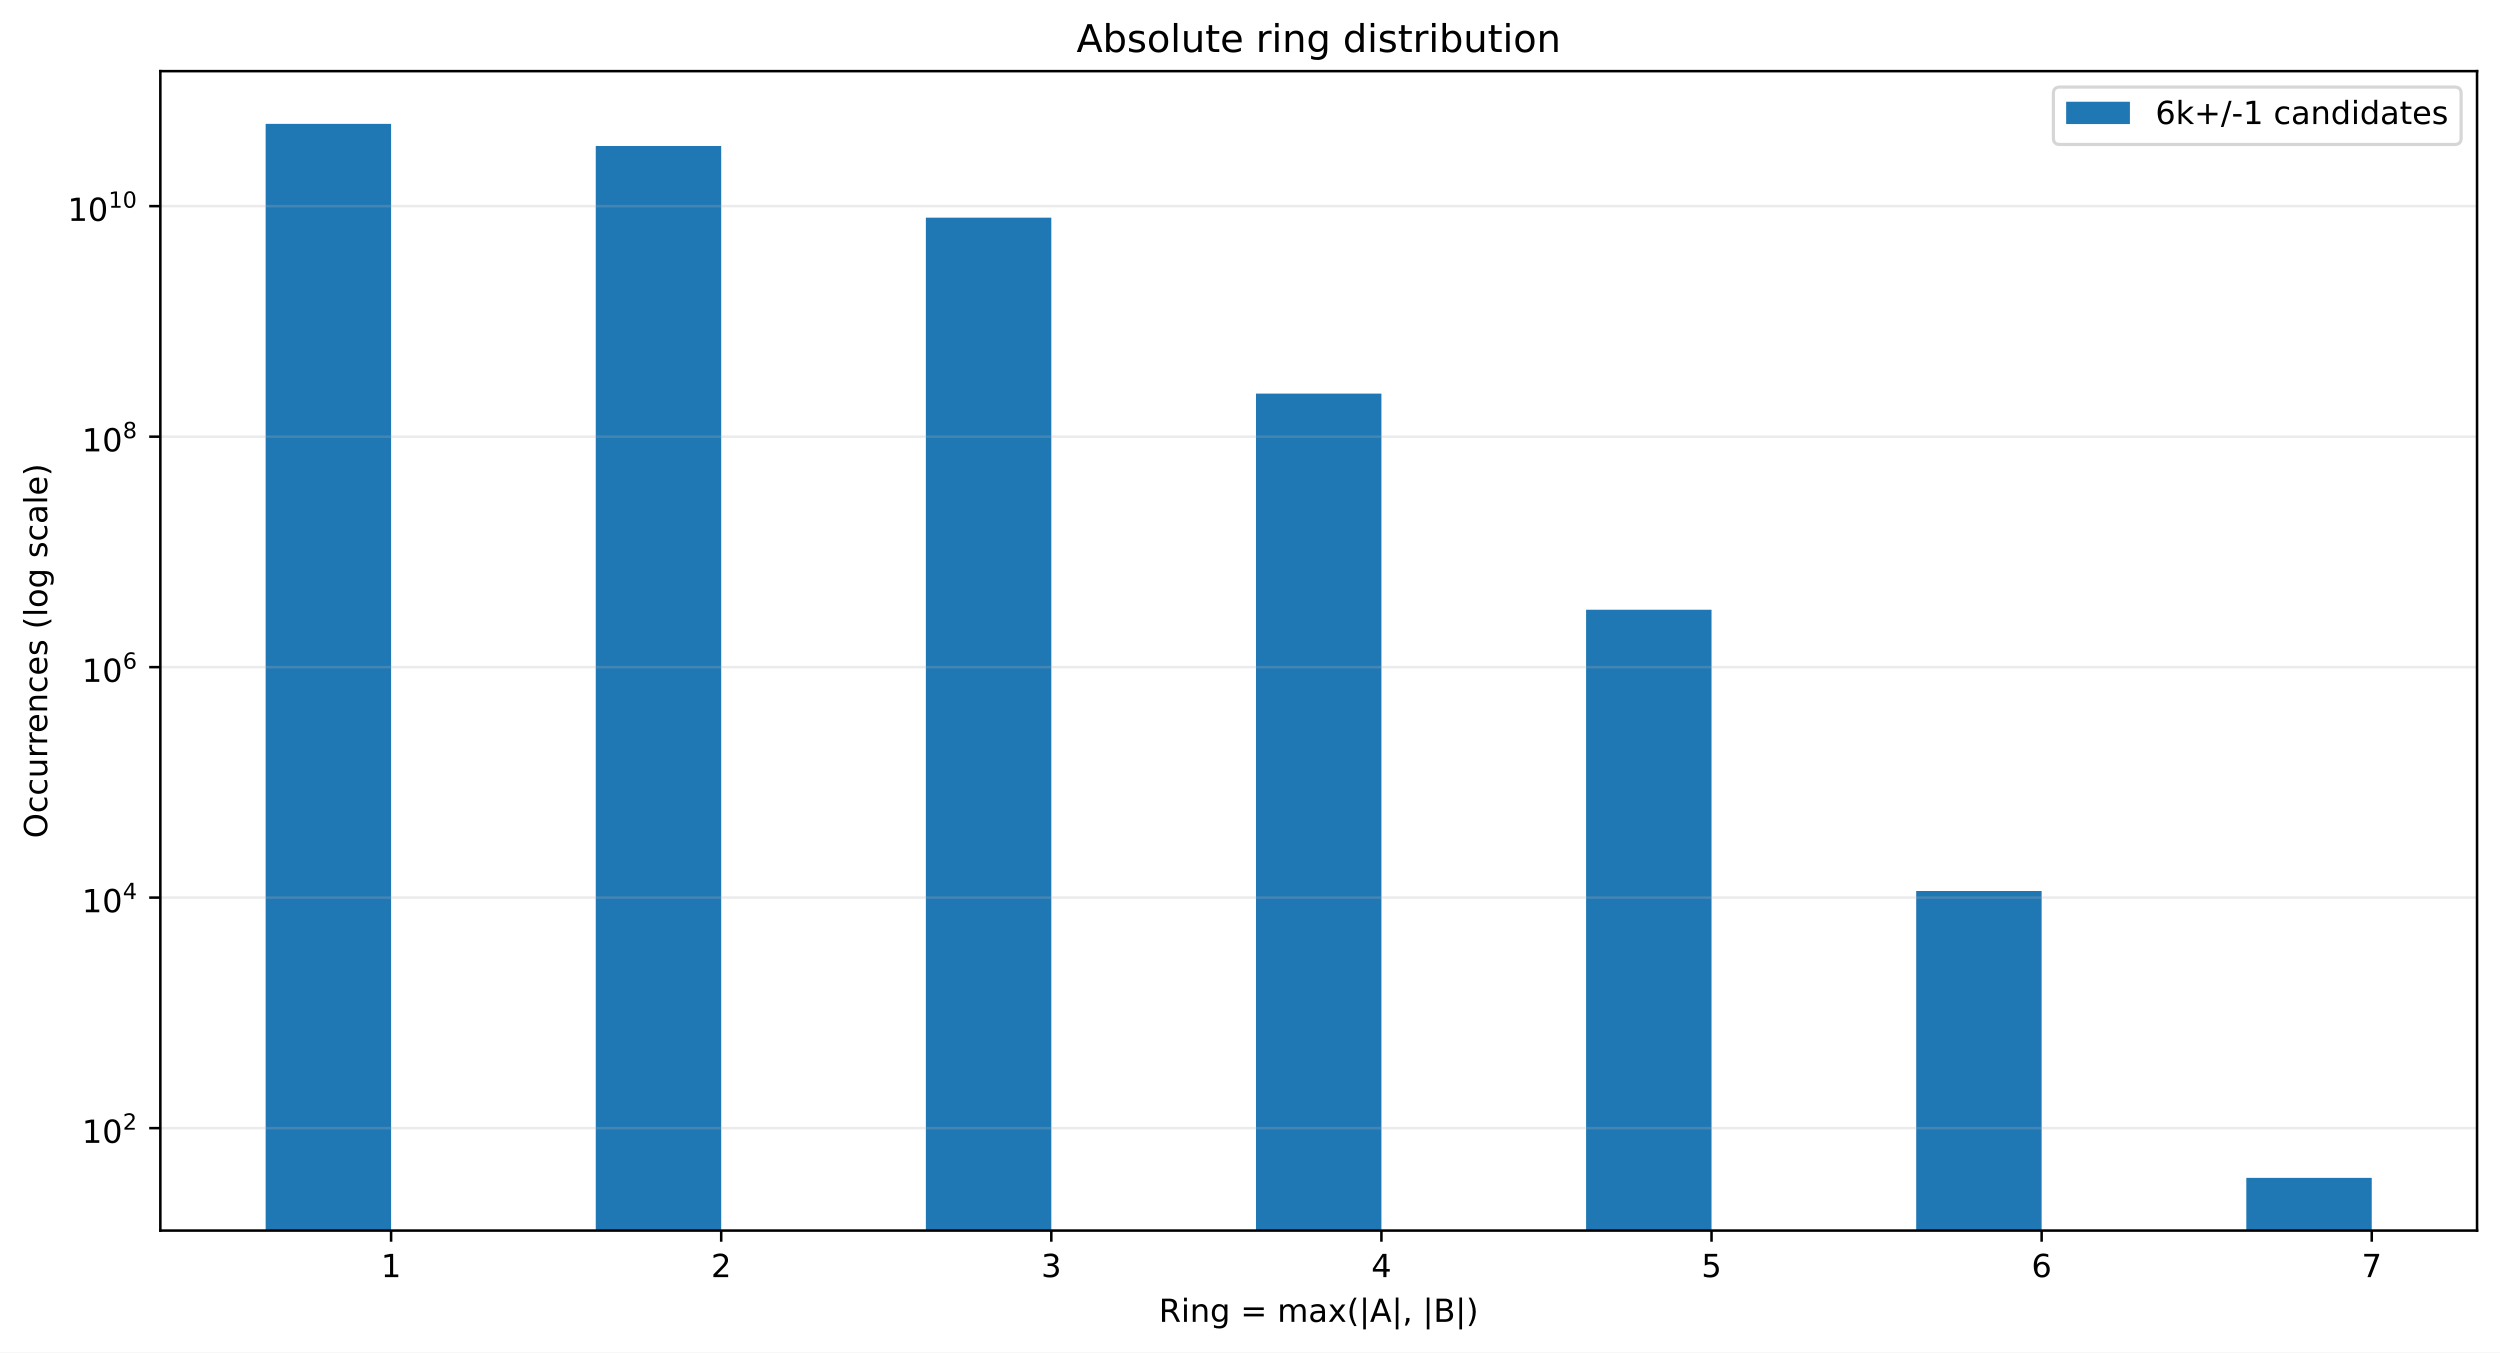
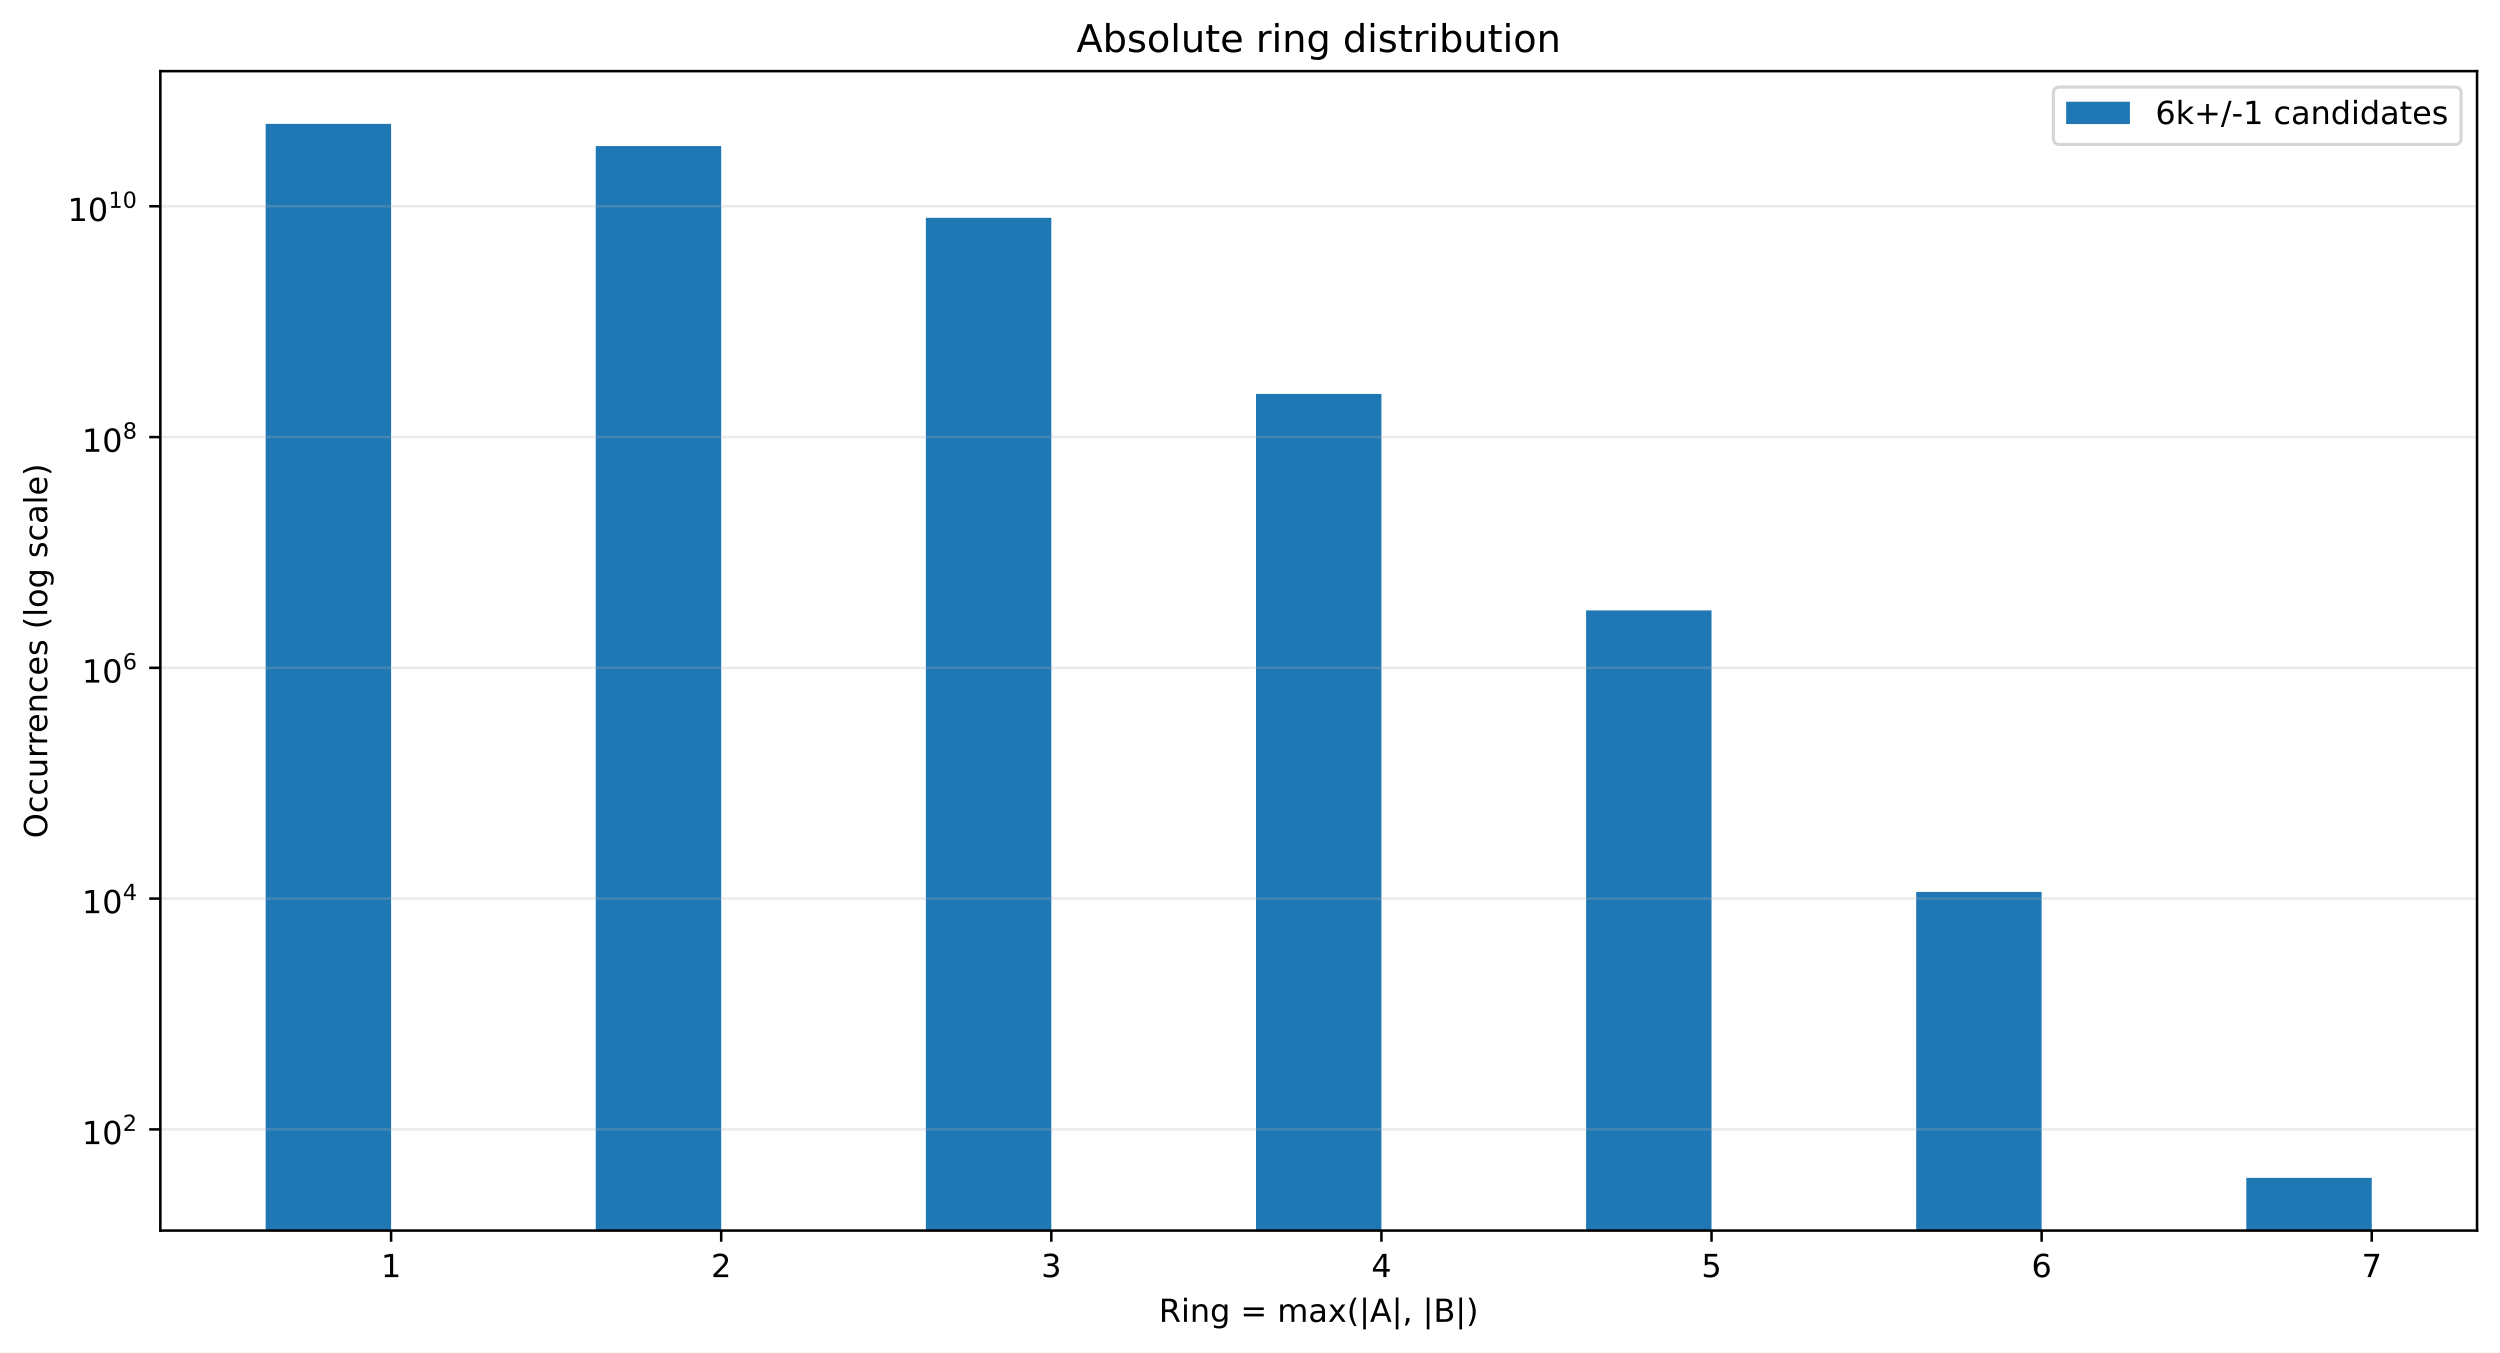
<svg xmlns="http://www.w3.org/2000/svg" xmlns:xlink="http://www.w3.org/1999/xlink" width="784.258pt" height="424.28pt" viewBox="0 0 784.258 424.28" version="1.1">
  <defs>
    <style type="text/css">*{stroke-linejoin: round; stroke-linecap: butt}</style>
  </defs>
  <g id="figure_1">
    <g id="patch_1">
      <path d="M 0 424.28  L 784.258 424.28  L 784.258 0  L 0 0  z " style="fill: #ffffff" />
    </g>
    <g id="axes_1">
      <g id="patch_2">
        <path d="M 50.301 386.036  L 777.058 386.036  L 777.058 22.318  L 50.301 22.318  z " style="fill: #ffffff" />
      </g>
      <g id="patch_3">
-         <path d="M 83.335 36578.89  L 122.687 36578.89  L 122.687 38.851  L 83.335 38.851  z " clip-path="url(#p0e613d7c8c)" style="fill: #1f77b4" />
+         <path d="M 83.335 36624.103  L 122.687 36624.103  L 122.687 38.851  L 83.335 38.851  z " clip-path="url(#pff36188900)" style="fill: #1f77b4" />
      </g>
      <g id="patch_4">
-         <path d="M 186.891 36578.89  L 226.243 36578.89  L 226.243 45.809  L 186.891 45.809  z " clip-path="url(#p0e613d7c8c)" style="fill: #1f77b4" />
+         <path d="M 186.891 36624.103  L 226.243 36624.103  L 226.243 45.818  L 186.891 45.818  z " clip-path="url(#pff36188900)" style="fill: #1f77b4" />
      </g>
      <g id="patch_5">
-         <path d="M 290.448 36578.89  L 329.799 36578.89  L 329.799 68.285  L 290.448 68.285  z " clip-path="url(#p0e613d7c8c)" style="fill: #1f77b4" />
+         <path d="M 290.448 36624.103  L 329.799 36624.103  L 329.799 68.322  L 290.448 68.322  z " clip-path="url(#pff36188900)" style="fill: #1f77b4" />
      </g>
      <g id="patch_6">
-         <path d="M 394.004 36578.89  L 433.355 36578.89  L 433.355 123.475  L 394.004 123.475  z " clip-path="url(#p0e613d7c8c)" style="fill: #1f77b4" />
+         <path d="M 394.004 36624.103  L 433.355 36624.103  L 433.355 123.579  L 394.004 123.579  z " clip-path="url(#pff36188900)" style="fill: #1f77b4" />
      </g>
      <g id="patch_7">
-         <path d="M 497.56 36578.89  L 536.912 36578.89  L 536.912 191.286  L 497.56 191.286  z " clip-path="url(#p0e613d7c8c)" style="fill: #1f77b4" />
+         <path d="M 497.56 36624.103  L 536.912 36624.103  L 536.912 191.475  L 497.56 191.475  z " clip-path="url(#pff36188900)" style="fill: #1f77b4" />
      </g>
      <g id="patch_8">
-         <path d="M 601.116 36578.89  L 640.468 36578.89  L 640.468 279.512  L 601.116 279.512  z " clip-path="url(#p0e613d7c8c)" style="fill: #1f77b4" />
+         <path d="M 601.116 36624.103  L 640.468 36624.103  L 640.468 279.809  L 601.116 279.809  z " clip-path="url(#pff36188900)" style="fill: #1f77b4" />
      </g>
      <g id="patch_9">
-         <path d="M 704.673 36578.89  L 744.024 36578.89  L 744.024 369.503  L 704.673 369.503  z " clip-path="url(#p0e613d7c8c)" style="fill: #1f77b4" />
+         <path d="M 704.673 36624.103  L 744.024 36624.103  L 744.024 369.503  L 704.673 369.503  z " clip-path="url(#pff36188900)" style="fill: #1f77b4" />
      </g>
      <g id="matplotlib.axis_1">
        <g id="xtick_1">
          <g id="line2d_1">
            <defs>
-               <path id="mb12485d8fd" d="M 0 0  L 0 3.5  " style="stroke: #000000; stroke-width: 0.8" />
+               <path id="m419cef9bb2" d="M 0 0  L 0 3.5  " style="stroke: #000000; stroke-width: 0.8" />
            </defs>
            <g>
-               <use xlink:href="#mb12485d8fd" x="122.687" y="386.036" style="stroke: #000000; stroke-width: 0.8" />
+               <use xlink:href="#m419cef9bb2" x="122.687" y="386.036" style="stroke: #000000; stroke-width: 0.8" />
            </g>
          </g>
          <g id="text_1">
            <g transform="translate(119.5053 400.6334) scale(0.1 -0.1)">
              <defs>
                <path id="DejaVuSans-14" d="M 794 531  L 1825 531  L 1825 4091  L 703 3866  L 703 4441  L 1819 4666  L 2450 4666  L 2450 531  L 3481 531  L 3481 0  L 794 0  L 794 531  z " transform="scale(0.015625)" />
              </defs>
              <use xlink:href="#DejaVuSans-14" />
            </g>
          </g>
        </g>
        <g id="xtick_2">
          <g id="line2d_2">
            <g>
-               <use xlink:href="#mb12485d8fd" x="226.243" y="386.036" style="stroke: #000000; stroke-width: 0.8" />
+               <use xlink:href="#m419cef9bb2" x="226.243" y="386.036" style="stroke: #000000; stroke-width: 0.8" />
            </g>
          </g>
          <g id="text_2">
            <g transform="translate(223.0616 400.6334) scale(0.1 -0.1)">
              <defs>
                <path id="DejaVuSans-15" d="M 1228 531  L 3431 531  L 3431 0  L 469 0  L 469 531  Q 828 903 1448 1529  Q 2069 2156 2228 2338  Q 2531 2678 2651 2914  Q 2772 3150 2772 3378  Q 2772 3750 2511 3984  Q 2250 4219 1831 4219  Q 1534 4219 1204 4116  Q 875 4013 500 3803  L 500 4441  Q 881 4594 1212 4672  Q 1544 4750 1819 4750  Q 2544 4750 2975 4387  Q 3406 4025 3406 3419  Q 3406 3131 3298 2873  Q 3191 2616 2906 2266  Q 2828 2175 2409 1742  Q 1991 1309 1228 531  z " transform="scale(0.015625)" />
              </defs>
              <use xlink:href="#DejaVuSans-15" />
            </g>
          </g>
        </g>
        <g id="xtick_3">
          <g id="line2d_3">
            <g>
-               <use xlink:href="#mb12485d8fd" x="329.799" y="386.036" style="stroke: #000000; stroke-width: 0.8" />
+               <use xlink:href="#m419cef9bb2" x="329.799" y="386.036" style="stroke: #000000; stroke-width: 0.8" />
            </g>
          </g>
          <g id="text_3">
            <g transform="translate(326.6178 400.6334) scale(0.1 -0.1)">
              <defs>
                <path id="DejaVuSans-16" d="M 2597 2516  Q 3050 2419 3304 2112  Q 3559 1806 3559 1356  Q 3559 666 3084 287  Q 2609 -91 1734 -91  Q 1441 -91 1130 -33  Q 819 25 488 141  L 488 750  Q 750 597 1062 519  Q 1375 441 1716 441  Q 2309 441 2620 675  Q 2931 909 2931 1356  Q 2931 1769 2642 2001  Q 2353 2234 1838 2234  L 1294 2234  L 1294 2753  L 1863 2753  Q 2328 2753 2575 2939  Q 2822 3125 2822 3475  Q 2822 3834 2567 4026  Q 2313 4219 1838 4219  Q 1578 4219 1281 4162  Q 984 4106 628 3988  L 628 4550  Q 988 4650 1302 4700  Q 1616 4750 1894 4750  Q 2613 4750 3031 4423  Q 3450 4097 3450 3541  Q 3450 3153 3228 2886  Q 3006 2619 2597 2516  z " transform="scale(0.015625)" />
              </defs>
              <use xlink:href="#DejaVuSans-16" />
            </g>
          </g>
        </g>
        <g id="xtick_4">
          <g id="line2d_4">
            <g>
-               <use xlink:href="#mb12485d8fd" x="433.355" y="386.036" style="stroke: #000000; stroke-width: 0.8" />
+               <use xlink:href="#m419cef9bb2" x="433.355" y="386.036" style="stroke: #000000; stroke-width: 0.8" />
            </g>
          </g>
          <g id="text_4">
            <g transform="translate(430.174 400.6334) scale(0.1 -0.1)">
              <defs>
                <path id="DejaVuSans-17" d="M 2419 4116  L 825 1625  L 2419 1625  L 2419 4116  z M 2253 4666  L 3047 4666  L 3047 1625  L 3713 1625  L 3713 1100  L 3047 1100  L 3047 0  L 2419 0  L 2419 1100  L 313 1100  L 313 1709  L 2253 4666  z " transform="scale(0.015625)" />
              </defs>
              <use xlink:href="#DejaVuSans-17" />
            </g>
          </g>
        </g>
        <g id="xtick_5">
          <g id="line2d_5">
            <g>
-               <use xlink:href="#mb12485d8fd" x="536.912" y="386.036" style="stroke: #000000; stroke-width: 0.8" />
+               <use xlink:href="#m419cef9bb2" x="536.912" y="386.036" style="stroke: #000000; stroke-width: 0.8" />
            </g>
          </g>
          <g id="text_5">
            <g transform="translate(533.7303 400.6334) scale(0.1 -0.1)">
              <defs>
                <path id="DejaVuSans-18" d="M 691 4666  L 3169 4666  L 3169 4134  L 1269 4134  L 1269 2991  Q 1406 3038 1543 3061  Q 1681 3084 1819 3084  Q 2600 3084 3056 2656  Q 3513 2228 3513 1497  Q 3513 744 3044 326  Q 2575 -91 1722 -91  Q 1428 -91 1123 -41  Q 819 9 494 109  L 494 744  Q 775 591 1075 516  Q 1375 441 1709 441  Q 2250 441 2565 725  Q 2881 1009 2881 1497  Q 2881 1984 2565 2268  Q 2250 2553 1709 2553  Q 1456 2553 1204 2497  Q 953 2441 691 2322  L 691 4666  z " transform="scale(0.015625)" />
              </defs>
              <use xlink:href="#DejaVuSans-18" />
            </g>
          </g>
        </g>
        <g id="xtick_6">
          <g id="line2d_6">
            <g>
-               <use xlink:href="#mb12485d8fd" x="640.468" y="386.036" style="stroke: #000000; stroke-width: 0.8" />
+               <use xlink:href="#m419cef9bb2" x="640.468" y="386.036" style="stroke: #000000; stroke-width: 0.8" />
            </g>
          </g>
          <g id="text_6">
            <g transform="translate(637.2865 400.6334) scale(0.1 -0.1)">
              <defs>
                <path id="DejaVuSans-19" d="M 2113 2584  Q 1688 2584 1439 2293  Q 1191 2003 1191 1497  Q 1191 994 1439 701  Q 1688 409 2113 409  Q 2538 409 2786 701  Q 3034 994 3034 1497  Q 3034 2003 2786 2293  Q 2538 2584 2113 2584  z M 3366 4563  L 3366 3988  Q 3128 4100 2886 4159  Q 2644 4219 2406 4219  Q 1781 4219 1451 3797  Q 1122 3375 1075 2522  Q 1259 2794 1537 2939  Q 1816 3084 2150 3084  Q 2853 3084 3261 2657  Q 3669 2231 3669 1497  Q 3669 778 3244 343  Q 2819 -91 2113 -91  Q 1303 -91 875 529  Q 447 1150 447 2328  Q 447 3434 972 4092  Q 1497 4750 2381 4750  Q 2619 4750 2861 4703  Q 3103 4656 3366 4563  z " transform="scale(0.015625)" />
              </defs>
              <use xlink:href="#DejaVuSans-19" />
            </g>
          </g>
        </g>
        <g id="xtick_7">
          <g id="line2d_7">
            <g>
-               <use xlink:href="#mb12485d8fd" x="744.024" y="386.036" style="stroke: #000000; stroke-width: 0.8" />
+               <use xlink:href="#m419cef9bb2" x="744.024" y="386.036" style="stroke: #000000; stroke-width: 0.8" />
            </g>
          </g>
          <g id="text_7">
            <g transform="translate(740.8427 400.6334) scale(0.1 -0.1)">
              <defs>
                <path id="DejaVuSans-1a" d="M 525 4666  L 3525 4666  L 3525 4397  L 1831 0  L 1172 0  L 2766 4134  L 525 4134  L 525 4666  z " transform="scale(0.015625)" />
              </defs>
              <use xlink:href="#DejaVuSans-1a" />
            </g>
          </g>
        </g>
        <g id="text_8">
          <g transform="translate(363.5437 414.678) scale(0.1 -0.1)">
            <defs>
              <path id="DejaVuSans-35" d="M 2841 2188  Q 3044 2119 3236 1894  Q 3428 1669 3622 1275  L 4263 0  L 3584 0  L 2988 1197  Q 2756 1666 2539 1819  Q 2322 1972 1947 1972  L 1259 1972  L 1259 0  L 628 0  L 628 4666  L 2053 4666  Q 2853 4666 3247 4331  Q 3641 3997 3641 3322  Q 3641 2881 3436 2590  Q 3231 2300 2841 2188  z M 1259 4147  L 1259 2491  L 2053 2491  Q 2509 2491 2742 2702  Q 2975 2913 2975 3322  Q 2975 3731 2742 3939  Q 2509 4147 2053 4147  L 1259 4147  z " transform="scale(0.015625)" />
              <path id="DejaVuSans-4c" d="M 603 3500  L 1178 3500  L 1178 0  L 603 0  L 603 3500  z M 603 4863  L 1178 4863  L 1178 4134  L 603 4134  L 603 4863  z " transform="scale(0.015625)" />
              <path id="DejaVuSans-51" d="M 3513 2113  L 3513 0  L 2938 0  L 2938 2094  Q 2938 2591 2744 2837  Q 2550 3084 2163 3084  Q 1697 3084 1428 2787  Q 1159 2491 1159 1978  L 1159 0  L 581 0  L 581 3500  L 1159 3500  L 1159 2956  Q 1366 3272 1645 3428  Q 1925 3584 2291 3584  Q 2894 3584 3203 3211  Q 3513 2838 3513 2113  z " transform="scale(0.015625)" />
              <path id="DejaVuSans-4a" d="M 2906 1791  Q 2906 2416 2648 2759  Q 2391 3103 1925 3103  Q 1463 3103 1205 2759  Q 947 2416 947 1791  Q 947 1169 1205 825  Q 1463 481 1925 481  Q 2391 481 2648 825  Q 2906 1169 2906 1791  z M 3481 434  Q 3481 -459 3084 -895  Q 2688 -1331 1869 -1331  Q 1566 -1331 1297 -1286  Q 1028 -1241 775 -1147  L 775 -588  Q 1028 -725 1275 -790  Q 1522 -856 1778 -856  Q 2344 -856 2625 -561  Q 2906 -266 2906 331  L 2906 616  Q 2728 306 2450 153  Q 2172 0 1784 0  Q 1141 0 747 490  Q 353 981 353 1791  Q 353 2603 747 3093  Q 1141 3584 1784 3584  Q 2172 3584 2450 3431  Q 2728 3278 2906 2969  L 2906 3500  L 3481 3500  L 3481 434  z " transform="scale(0.015625)" />
              <path id="DejaVuSans-3" transform="scale(0.015625)" />
              <path id="DejaVuSans-20" d="M 678 2906  L 4684 2906  L 4684 2381  L 678 2381  L 678 2906  z M 678 1631  L 4684 1631  L 4684 1100  L 678 1100  L 678 1631  z " transform="scale(0.015625)" />
              <path id="DejaVuSans-50" d="M 3328 2828  Q 3544 3216 3844 3400  Q 4144 3584 4550 3584  Q 5097 3584 5394 3201  Q 5691 2819 5691 2113  L 5691 0  L 5113 0  L 5113 2094  Q 5113 2597 4934 2840  Q 4756 3084 4391 3084  Q 3944 3084 3684 2787  Q 3425 2491 3425 1978  L 3425 0  L 2847 0  L 2847 2094  Q 2847 2600 2669 2842  Q 2491 3084 2119 3084  Q 1678 3084 1418 2786  Q 1159 2488 1159 1978  L 1159 0  L 581 0  L 581 3500  L 1159 3500  L 1159 2956  Q 1356 3278 1631 3431  Q 1906 3584 2284 3584  Q 2666 3584 2933 3390  Q 3200 3197 3328 2828  z " transform="scale(0.015625)" />
              <path id="DejaVuSans-44" d="M 2194 1759  Q 1497 1759 1228 1600  Q 959 1441 959 1056  Q 959 750 1161 570  Q 1363 391 1709 391  Q 2188 391 2477 730  Q 2766 1069 2766 1631  L 2766 1759  L 2194 1759  z M 3341 1997  L 3341 0  L 2766 0  L 2766 531  Q 2569 213 2275 61  Q 1981 -91 1556 -91  Q 1019 -91 701 211  Q 384 513 384 1019  Q 384 1609 779 1909  Q 1175 2209 1959 2209  L 2766 2209  L 2766 2266  Q 2766 2663 2505 2880  Q 2244 3097 1772 3097  Q 1472 3097 1187 3025  Q 903 2953 641 2809  L 641 3341  Q 956 3463 1253 3523  Q 1550 3584 1831 3584  Q 2591 3584 2966 3190  Q 3341 2797 3341 1997  z " transform="scale(0.015625)" />
              <path id="DejaVuSans-5b" d="M 3513 3500  L 2247 1797  L 3578 0  L 2900 0  L 1881 1375  L 863 0  L 184 0  L 1544 1831  L 300 3500  L 978 3500  L 1906 2253  L 2834 3500  L 3513 3500  z " transform="scale(0.015625)" />
              <path id="DejaVuSans-b" d="M 1984 4856  Q 1566 4138 1362 3434  Q 1159 2731 1159 2009  Q 1159 1288 1364 580  Q 1569 -128 1984 -844  L 1484 -844  Q 1016 -109 783 600  Q 550 1309 550 2009  Q 550 2706 781 3412  Q 1013 4119 1484 4856  L 1984 4856  z " transform="scale(0.015625)" />
              <path id="DejaVuSans-5f" d="M 1344 4891  L 1344 -1509  L 813 -1509  L 813 4891  L 1344 4891  z " transform="scale(0.015625)" />
              <path id="DejaVuSans-24" d="M 2188 4044  L 1331 1722  L 3047 1722  L 2188 4044  z M 1831 4666  L 2547 4666  L 4325 0  L 3669 0  L 3244 1197  L 1141 1197  L 716 0  L 50 0  L 1831 4666  z " transform="scale(0.015625)" />
              <path id="DejaVuSans-f" d="M 750 794  L 1409 794  L 1409 256  L 897 -744  L 494 -744  L 750 256  L 750 794  z " transform="scale(0.015625)" />
              <path id="DejaVuSans-25" d="M 1259 2228  L 1259 519  L 2272 519  Q 2781 519 3026 730  Q 3272 941 3272 1375  Q 3272 1813 3026 2020  Q 2781 2228 2272 2228  L 1259 2228  z M 1259 4147  L 1259 2741  L 2194 2741  Q 2656 2741 2882 2914  Q 3109 3088 3109 3444  Q 3109 3797 2882 3972  Q 2656 4147 2194 4147  L 1259 4147  z M 628 4666  L 2241 4666  Q 2963 4666 3353 4366  Q 3744 4066 3744 3513  Q 3744 3084 3544 2831  Q 3344 2578 2956 2516  Q 3422 2416 3680 2098  Q 3938 1781 3938 1306  Q 3938 681 3513 340  Q 3088 0 2303 0  L 628 0  L 628 4666  z " transform="scale(0.015625)" />
              <path id="DejaVuSans-c" d="M 513 4856  L 1013 4856  Q 1481 4119 1714 3412  Q 1947 2706 1947 2009  Q 1947 1309 1714 600  Q 1481 -109 1013 -844  L 513 -844  Q 928 -128 1133 580  Q 1338 1288 1338 2009  Q 1338 2731 1133 3434  Q 928 4138 513 4856  z " transform="scale(0.015625)" />
            </defs>
            <use xlink:href="#DejaVuSans-35" />
            <use xlink:href="#DejaVuSans-4c" transform="translate(69.48438 0)" />
            <use xlink:href="#DejaVuSans-51" transform="translate(97.26562 0)" />
            <use xlink:href="#DejaVuSans-4a" transform="translate(160.6406 0)" />
            <use xlink:href="#DejaVuSans-3" transform="translate(224.125 0)" />
            <use xlink:href="#DejaVuSans-20" transform="translate(255.9062 0)" />
            <use xlink:href="#DejaVuSans-3" transform="translate(339.7031 0)" />
            <use xlink:href="#DejaVuSans-50" transform="translate(371.4844 0)" />
            <use xlink:href="#DejaVuSans-44" transform="translate(468.8906 0)" />
            <use xlink:href="#DejaVuSans-5b" transform="translate(530.1719 0)" />
            <use xlink:href="#DejaVuSans-b" transform="translate(589.3594 0)" />
            <use xlink:href="#DejaVuSans-5f" transform="translate(628.375 0)" />
            <use xlink:href="#DejaVuSans-24" transform="translate(662.0625 0)" />
            <use xlink:href="#DejaVuSans-5f" transform="translate(730.4688 0)" />
            <use xlink:href="#DejaVuSans-f" transform="translate(764.1562 0)" />
            <use xlink:href="#DejaVuSans-3" transform="translate(795.9375 0)" />
            <use xlink:href="#DejaVuSans-5f" transform="translate(827.7188 0)" />
            <use xlink:href="#DejaVuSans-25" transform="translate(861.4062 0)" />
            <use xlink:href="#DejaVuSans-5f" transform="translate(930.0156 0)" />
            <use xlink:href="#DejaVuSans-c" transform="translate(963.7031 0)" />
          </g>
        </g>
      </g>
      <g id="matplotlib.axis_2">
        <g id="ytick_1">
          <g id="line2d_8">
-             <path d="M 50.301 353.892  L 777.058 353.892  " clip-path="url(#p0e613d7c8c)" style="fill: none; stroke: #b0b0b0; stroke-opacity: 0.25; stroke-width: 0.8; stroke-linecap: square" />
+             <path d="M 50.301 354.292  L 777.058 354.292  " clip-path="url(#pff36188900)" style="fill: none; stroke: #b0b0b0; stroke-opacity: 0.25; stroke-width: 0.8; stroke-linecap: square" />
          </g>
          <g id="line2d_9">
            <defs>
-               <path id="m7353007c4d" d="M 0 0  L -3.5 0  " style="stroke: #000000; stroke-width: 0.8" />
+               <path id="m8b112dc7d9" d="M 0 0  L -3.5 0  " style="stroke: #000000; stroke-width: 0.8" />
            </defs>
            <g>
-               <use xlink:href="#m7353007c4d" x="50.301" y="353.892" style="stroke: #000000; stroke-width: 0.8" />
+               <use xlink:href="#m8b112dc7d9" x="50.301" y="354.292" style="stroke: #000000; stroke-width: 0.8" />
            </g>
          </g>
          <g id="text_9">
-             <g transform="translate(25.70078 358.5925) scale(0.1 -0.1)">
+             <g transform="translate(25.70078 358.9924) scale(0.1 -0.1)">
              <defs>
                <path id="DejaVuSans-13" d="M 2034 4250  Q 1547 4250 1301 3770  Q 1056 3291 1056 2328  Q 1056 1369 1301 889  Q 1547 409 2034 409  Q 2525 409 2770 889  Q 3016 1369 3016 2328  Q 3016 3291 2770 3770  Q 2525 4250 2034 4250  z M 2034 4750  Q 2819 4750 3233 4129  Q 3647 3509 3647 2328  Q 3647 1150 3233 529  Q 2819 -91 2034 -91  Q 1250 -91 836 529  Q 422 1150 422 2328  Q 422 3509 836 4129  Q 1250 4750 2034 4750  z " transform="scale(0.015625)" />
              </defs>
              <use xlink:href="#DejaVuSans-14" transform="translate(0 0.746875)" />
              <use xlink:href="#DejaVuSans-13" transform="translate(63.62305 0.746875)" />
              <use xlink:href="#DejaVuSans-15" transform="translate(128.2031 42.04688) scale(0.7)" />
            </g>
          </g>
        </g>
        <g id="ytick_2">
          <g id="line2d_10">
-             <path d="M 50.301 281.587  L 777.058 281.587  " clip-path="url(#p0e613d7c8c)" style="fill: none; stroke: #b0b0b0; stroke-opacity: 0.25; stroke-width: 0.8; stroke-linecap: square" />
+             <path d="M 50.301 281.898  L 777.058 281.898  " clip-path="url(#pff36188900)" style="fill: none; stroke: #b0b0b0; stroke-opacity: 0.25; stroke-width: 0.8; stroke-linecap: square" />
          </g>
          <g id="line2d_11">
            <g>
-               <use xlink:href="#m7353007c4d" x="50.301" y="281.587" style="stroke: #000000; stroke-width: 0.8" />
+               <use xlink:href="#m8b112dc7d9" x="50.301" y="281.898" style="stroke: #000000; stroke-width: 0.8" />
            </g>
          </g>
          <g id="text_10">
-             <g transform="translate(25.70078 286.2371) scale(0.1 -0.1)">
+             <g transform="translate(25.70078 286.5476) scale(0.1 -0.1)">
              <use xlink:href="#DejaVuSans-14" transform="translate(0 0.665625)" />
              <use xlink:href="#DejaVuSans-13" transform="translate(63.62305 0.665625)" />
              <use xlink:href="#DejaVuSans-17" transform="translate(128.2031 41.96563) scale(0.7)" />
            </g>
          </g>
        </g>
        <g id="ytick_3">
          <g id="line2d_12">
-             <path d="M 50.301 209.282  L 777.058 209.282  " clip-path="url(#p0e613d7c8c)" style="fill: none; stroke: #b0b0b0; stroke-opacity: 0.25; stroke-width: 0.8; stroke-linecap: square" />
+             <path d="M 50.301 209.503  L 777.058 209.503  " clip-path="url(#pff36188900)" style="fill: none; stroke: #b0b0b0; stroke-opacity: 0.25; stroke-width: 0.8; stroke-linecap: square" />
          </g>
          <g id="line2d_13">
            <g>
-               <use xlink:href="#m7353007c4d" x="50.301" y="209.282" style="stroke: #000000; stroke-width: 0.8" />
+               <use xlink:href="#m8b112dc7d9" x="50.301" y="209.503" style="stroke: #000000; stroke-width: 0.8" />
            </g>
          </g>
          <g id="text_11">
-             <g transform="translate(25.70078 213.9817) scale(0.1 -0.1)">
+             <g transform="translate(25.70078 214.2028) scale(0.1 -0.1)">
              <use xlink:href="#DejaVuSans-14" transform="translate(0 0.746875)" />
              <use xlink:href="#DejaVuSans-13" transform="translate(63.62305 0.746875)" />
              <use xlink:href="#DejaVuSans-19" transform="translate(128.2031 42.04688) scale(0.7)" />
            </g>
          </g>
        </g>
        <g id="ytick_4">
          <g id="line2d_14">
-             <path d="M 50.301 136.976  L 777.058 136.976  " clip-path="url(#p0e613d7c8c)" style="fill: none; stroke: #b0b0b0; stroke-opacity: 0.25; stroke-width: 0.8; stroke-linecap: square" />
+             <path d="M 50.301 137.108  L 777.058 137.108  " clip-path="url(#pff36188900)" style="fill: none; stroke: #b0b0b0; stroke-opacity: 0.25; stroke-width: 0.8; stroke-linecap: square" />
          </g>
          <g id="line2d_15">
            <g>
-               <use xlink:href="#m7353007c4d" x="50.301" y="136.976" style="stroke: #000000; stroke-width: 0.8" />
+               <use xlink:href="#m8b112dc7d9" x="50.301" y="137.108" style="stroke: #000000; stroke-width: 0.8" />
            </g>
          </g>
          <g id="text_12">
-             <g transform="translate(25.70078 141.6763) scale(0.1 -0.1)">
+             <g transform="translate(25.70078 141.8079) scale(0.1 -0.1)">
              <defs>
                <path id="DejaVuSans-1b" d="M 2034 2216  Q 1584 2216 1326 1975  Q 1069 1734 1069 1313  Q 1069 891 1326 650  Q 1584 409 2034 409  Q 2484 409 2743 651  Q 3003 894 3003 1313  Q 3003 1734 2745 1975  Q 2488 2216 2034 2216  z M 1403 2484  Q 997 2584 770 2862  Q 544 3141 544 3541  Q 544 4100 942 4425  Q 1341 4750 2034 4750  Q 2731 4750 3128 4425  Q 3525 4100 3525 3541  Q 3525 3141 3298 2862  Q 3072 2584 2669 2484  Q 3125 2378 3379 2068  Q 3634 1759 3634 1313  Q 3634 634 3220 271  Q 2806 -91 2034 -91  Q 1263 -91 848 271  Q 434 634 434 1313  Q 434 1759 690 2068  Q 947 2378 1403 2484  z M 1172 3481  Q 1172 3119 1398 2916  Q 1625 2713 2034 2713  Q 2441 2713 2670 2916  Q 2900 3119 2900 3481  Q 2900 3844 2670 4047  Q 2441 4250 2034 4250  Q 1625 4250 1398 4047  Q 1172 3844 1172 3481  z " transform="scale(0.015625)" />
              </defs>
              <use xlink:href="#DejaVuSans-14" transform="translate(0 0.746875)" />
              <use xlink:href="#DejaVuSans-13" transform="translate(63.62305 0.746875)" />
              <use xlink:href="#DejaVuSans-1b" transform="translate(128.2031 42.04688) scale(0.7)" />
            </g>
          </g>
        </g>
        <g id="ytick_5">
          <g id="line2d_16">
-             <path d="M 50.301 64.671  L 777.058 64.671  " clip-path="url(#p0e613d7c8c)" style="fill: none; stroke: #b0b0b0; stroke-opacity: 0.25; stroke-width: 0.8; stroke-linecap: square" />
+             <path d="M 50.301 64.713  L 777.058 64.713  " clip-path="url(#pff36188900)" style="fill: none; stroke: #b0b0b0; stroke-opacity: 0.25; stroke-width: 0.8; stroke-linecap: square" />
          </g>
          <g id="line2d_17">
            <g>
-               <use xlink:href="#m7353007c4d" x="50.301" y="64.671" style="stroke: #000000; stroke-width: 0.8" />
+               <use xlink:href="#m8b112dc7d9" x="50.301" y="64.713" style="stroke: #000000; stroke-width: 0.8" />
            </g>
          </g>
          <g id="text_13">
-             <g transform="translate(21.20078 69.37095) scale(0.1 -0.1)">
+             <g transform="translate(21.20078 69.41309) scale(0.1 -0.1)">
              <use xlink:href="#DejaVuSans-14" transform="translate(0 0.746875)" />
              <use xlink:href="#DejaVuSans-13" transform="translate(63.62305 0.746875)" />
              <use xlink:href="#DejaVuSans-14" transform="translate(128.2031 42.04688) scale(0.7)" />
              <use xlink:href="#DejaVuSans-13" transform="translate(172.7393 42.04688) scale(0.7)" />
            </g>
          </g>
        </g>
        <g id="text_14">
          <g transform="translate(14.79844 262.9551) rotate(-90) scale(0.1 -0.1)">
            <defs>
              <path id="DejaVuSans-32" d="M 2522 4238  Q 1834 4238 1429 3725  Q 1025 3213 1025 2328  Q 1025 1447 1429 934  Q 1834 422 2522 422  Q 3209 422 3611 934  Q 4013 1447 4013 2328  Q 4013 3213 3611 3725  Q 3209 4238 2522 4238  z M 2522 4750  Q 3503 4750 4090 4092  Q 4678 3434 4678 2328  Q 4678 1225 4090 567  Q 3503 -91 2522 -91  Q 1538 -91 948 565  Q 359 1222 359 2328  Q 359 3434 948 4092  Q 1538 4750 2522 4750  z " transform="scale(0.015625)" />
              <path id="DejaVuSans-46" d="M 3122 3366  L 3122 2828  Q 2878 2963 2633 3030  Q 2388 3097 2138 3097  Q 1578 3097 1268 2742  Q 959 2388 959 1747  Q 959 1106 1268 751  Q 1578 397 2138 397  Q 2388 397 2633 464  Q 2878 531 3122 666  L 3122 134  Q 2881 22 2623 -34  Q 2366 -91 2075 -91  Q 1284 -91 818 406  Q 353 903 353 1747  Q 353 2603 823 3093  Q 1294 3584 2113 3584  Q 2378 3584 2631 3529  Q 2884 3475 3122 3366  z " transform="scale(0.015625)" />
              <path id="DejaVuSans-58" d="M 544 1381  L 544 3500  L 1119 3500  L 1119 1403  Q 1119 906 1312 657  Q 1506 409 1894 409  Q 2359 409 2629 706  Q 2900 1003 2900 1516  L 2900 3500  L 3475 3500  L 3475 0  L 2900 0  L 2900 538  Q 2691 219 2414 64  Q 2138 -91 1772 -91  Q 1169 -91 856 284  Q 544 659 544 1381  z M 1991 3584  L 1991 3584  z " transform="scale(0.015625)" />
              <path id="DejaVuSans-55" d="M 2631 2963  Q 2534 3019 2420 3045  Q 2306 3072 2169 3072  Q 1681 3072 1420 2755  Q 1159 2438 1159 1844  L 1159 0  L 581 0  L 581 3500  L 1159 3500  L 1159 2956  Q 1341 3275 1631 3429  Q 1922 3584 2338 3584  Q 2397 3584 2469 3576  Q 2541 3569 2628 3553  L 2631 2963  z " transform="scale(0.015625)" />
              <path id="DejaVuSans-48" d="M 3597 1894  L 3597 1613  L 953 1613  Q 991 1019 1311 708  Q 1631 397 2203 397  Q 2534 397 2845 478  Q 3156 559 3463 722  L 3463 178  Q 3153 47 2828 -22  Q 2503 -91 2169 -91  Q 1331 -91 842 396  Q 353 884 353 1716  Q 353 2575 817 3079  Q 1281 3584 2069 3584  Q 2775 3584 3186 3129  Q 3597 2675 3597 1894  z M 3022 2063  Q 3016 2534 2758 2815  Q 2500 3097 2075 3097  Q 1594 3097 1305 2825  Q 1016 2553 972 2059  L 3022 2063  z " transform="scale(0.015625)" />
              <path id="DejaVuSans-56" d="M 2834 3397  L 2834 2853  Q 2591 2978 2328 3040  Q 2066 3103 1784 3103  Q 1356 3103 1142 2972  Q 928 2841 928 2578  Q 928 2378 1081 2264  Q 1234 2150 1697 2047  L 1894 2003  Q 2506 1872 2764 1633  Q 3022 1394 3022 966  Q 3022 478 2636 193  Q 2250 -91 1575 -91  Q 1294 -91 989 -36  Q 684 19 347 128  L 347 722  Q 666 556 975 473  Q 1284 391 1588 391  Q 1994 391 2212 530  Q 2431 669 2431 922  Q 2431 1156 2273 1281  Q 2116 1406 1581 1522  L 1381 1569  Q 847 1681 609 1914  Q 372 2147 372 2553  Q 372 3047 722 3315  Q 1072 3584 1716 3584  Q 2034 3584 2315 3537  Q 2597 3491 2834 3397  z " transform="scale(0.015625)" />
              <path id="DejaVuSans-4f" d="M 603 4863  L 1178 4863  L 1178 0  L 603 0  L 603 4863  z " transform="scale(0.015625)" />
              <path id="DejaVuSans-52" d="M 1959 3097  Q 1497 3097 1228 2736  Q 959 2375 959 1747  Q 959 1119 1226 758  Q 1494 397 1959 397  Q 2419 397 2687 759  Q 2956 1122 2956 1747  Q 2956 2369 2687 2733  Q 2419 3097 1959 3097  z M 1959 3584  Q 2709 3584 3137 3096  Q 3566 2609 3566 1747  Q 3566 888 3137 398  Q 2709 -91 1959 -91  Q 1206 -91 779 398  Q 353 888 353 1747  Q 353 2609 779 3096  Q 1206 3584 1959 3584  z " transform="scale(0.015625)" />
            </defs>
            <use xlink:href="#DejaVuSans-32" />
            <use xlink:href="#DejaVuSans-46" transform="translate(78.71875 0)" />
            <use xlink:href="#DejaVuSans-46" transform="translate(133.7031 0)" />
            <use xlink:href="#DejaVuSans-58" transform="translate(188.6875 0)" />
            <use xlink:href="#DejaVuSans-55" transform="translate(252.0625 0)" />
            <use xlink:href="#DejaVuSans-55" transform="translate(291.4219 0)" />
            <use xlink:href="#DejaVuSans-48" transform="translate(330.3281 0)" />
            <use xlink:href="#DejaVuSans-51" transform="translate(391.8594 0)" />
            <use xlink:href="#DejaVuSans-46" transform="translate(455.2344 0)" />
            <use xlink:href="#DejaVuSans-48" transform="translate(510.2188 0)" />
            <use xlink:href="#DejaVuSans-56" transform="translate(571.75 0)" />
            <use xlink:href="#DejaVuSans-3" transform="translate(623.8438 0)" />
            <use xlink:href="#DejaVuSans-b" transform="translate(655.625 0)" />
            <use xlink:href="#DejaVuSans-4f" transform="translate(694.6406 0)" />
            <use xlink:href="#DejaVuSans-52" transform="translate(722.4219 0)" />
            <use xlink:href="#DejaVuSans-4a" transform="translate(783.6094 0)" />
            <use xlink:href="#DejaVuSans-3" transform="translate(847.0938 0)" />
            <use xlink:href="#DejaVuSans-56" transform="translate(878.875 0)" />
            <use xlink:href="#DejaVuSans-46" transform="translate(930.9688 0)" />
            <use xlink:href="#DejaVuSans-44" transform="translate(985.9531 0)" />
            <use xlink:href="#DejaVuSans-4f" transform="translate(1047.234 0)" />
            <use xlink:href="#DejaVuSans-48" transform="translate(1075.016 0)" />
            <use xlink:href="#DejaVuSans-c" transform="translate(1136.547 0)" />
          </g>
        </g>
      </g>
      <g id="patch_10">
        <path d="M 50.301 386.036  L 50.301 22.318  " style="fill: none; stroke: #000000; stroke-width: 0.8; stroke-linejoin: miter; stroke-linecap: square" />
      </g>
      <g id="patch_11">
        <path d="M 777.058 386.036  L 777.058 22.318  " style="fill: none; stroke: #000000; stroke-width: 0.8; stroke-linejoin: miter; stroke-linecap: square" />
      </g>
      <g id="patch_12">
        <path d="M 50.301 386.036  L 777.058 386.036  " style="fill: none; stroke: #000000; stroke-width: 0.8; stroke-linejoin: miter; stroke-linecap: square" />
      </g>
      <g id="patch_13">
        <path d="M 50.301 22.318  L 777.058 22.318  " style="fill: none; stroke: #000000; stroke-width: 0.8; stroke-linejoin: miter; stroke-linecap: square" />
      </g>
      <g id="text_15">
        <g transform="translate(337.7055 16.31812) scale(0.12 -0.12)">
          <defs>
            <path id="DejaVuSans-45" d="M 3116 1747  Q 3116 2381 2855 2742  Q 2594 3103 2138 3103  Q 1681 3103 1420 2742  Q 1159 2381 1159 1747  Q 1159 1113 1420 752  Q 1681 391 2138 391  Q 2594 391 2855 752  Q 3116 1113 3116 1747  z M 1159 2969  Q 1341 3281 1617 3432  Q 1894 3584 2278 3584  Q 2916 3584 3314 3078  Q 3713 2572 3713 1747  Q 3713 922 3314 415  Q 2916 -91 2278 -91  Q 1894 -91 1617 61  Q 1341 213 1159 525  L 1159 0  L 581 0  L 581 4863  L 1159 4863  L 1159 2969  z " transform="scale(0.015625)" />
            <path id="DejaVuSans-57" d="M 1172 4494  L 1172 3500  L 2356 3500  L 2356 3053  L 1172 3053  L 1172 1153  Q 1172 725 1289 603  Q 1406 481 1766 481  L 2356 481  L 2356 0  L 1766 0  Q 1100 0 847 248  Q 594 497 594 1153  L 594 3053  L 172 3053  L 172 3500  L 594 3500  L 594 4494  L 1172 4494  z " transform="scale(0.015625)" />
            <path id="DejaVuSans-47" d="M 2906 2969  L 2906 4863  L 3481 4863  L 3481 0  L 2906 0  L 2906 525  Q 2725 213 2448 61  Q 2172 -91 1784 -91  Q 1150 -91 751 415  Q 353 922 353 1747  Q 353 2572 751 3078  Q 1150 3584 1784 3584  Q 2172 3584 2448 3432  Q 2725 3281 2906 2969  z M 947 1747  Q 947 1113 1208 752  Q 1469 391 1925 391  Q 2381 391 2643 752  Q 2906 1113 2906 1747  Q 2906 2381 2643 2742  Q 2381 3103 1925 3103  Q 1469 3103 1208 2742  Q 947 2381 947 1747  z " transform="scale(0.015625)" />
          </defs>
          <use xlink:href="#DejaVuSans-24" />
          <use xlink:href="#DejaVuSans-45" transform="translate(68.40625 0)" />
          <use xlink:href="#DejaVuSans-56" transform="translate(131.8906 0)" />
          <use xlink:href="#DejaVuSans-52" transform="translate(183.9844 0)" />
          <use xlink:href="#DejaVuSans-4f" transform="translate(245.1719 0)" />
          <use xlink:href="#DejaVuSans-58" transform="translate(272.9531 0)" />
          <use xlink:href="#DejaVuSans-57" transform="translate(336.3281 0)" />
          <use xlink:href="#DejaVuSans-48" transform="translate(375.5312 0)" />
          <use xlink:href="#DejaVuSans-3" transform="translate(437.0625 0)" />
          <use xlink:href="#DejaVuSans-55" transform="translate(468.8438 0)" />
          <use xlink:href="#DejaVuSans-4c" transform="translate(509.9531 0)" />
          <use xlink:href="#DejaVuSans-51" transform="translate(537.7344 0)" />
          <use xlink:href="#DejaVuSans-4a" transform="translate(601.1094 0)" />
          <use xlink:href="#DejaVuSans-3" transform="translate(664.5938 0)" />
          <use xlink:href="#DejaVuSans-47" transform="translate(696.375 0)" />
          <use xlink:href="#DejaVuSans-4c" transform="translate(759.8594 0)" />
          <use xlink:href="#DejaVuSans-56" transform="translate(787.6406 0)" />
          <use xlink:href="#DejaVuSans-57" transform="translate(839.7344 0)" />
          <use xlink:href="#DejaVuSans-55" transform="translate(878.9375 0)" />
          <use xlink:href="#DejaVuSans-4c" transform="translate(920.0469 0)" />
          <use xlink:href="#DejaVuSans-45" transform="translate(947.8281 0)" />
          <use xlink:href="#DejaVuSans-58" transform="translate(1011.312 0)" />
          <use xlink:href="#DejaVuSans-57" transform="translate(1074.688 0)" />
          <use xlink:href="#DejaVuSans-4c" transform="translate(1113.891 0)" />
          <use xlink:href="#DejaVuSans-52" transform="translate(1141.672 0)" />
          <use xlink:href="#DejaVuSans-51" transform="translate(1202.859 0)" />
        </g>
      </g>
      <g id="legend_1">
        <g id="patch_14">
          <path d="M 646.158 45.319  L 770.058 45.319  Q 772.058 45.319 772.058 43.319  L 772.058 29.318  Q 772.058 27.318 770.058 27.318  L 646.158 27.318  Q 644.158 27.318 644.158 29.318  L 644.158 43.319  Q 644.158 45.319 646.158 45.319  z " style="fill: #ffffff; opacity: 0.8; stroke: #cccccc; stroke-linejoin: miter" />
        </g>
        <g id="patch_15">
          <path d="M 648.158 38.917  L 668.158 38.917  L 668.158 31.917  L 648.158 31.917  z " style="fill: #1f77b4" />
        </g>
        <g id="text_16">
          <g transform="translate(676.1584 38.91656) scale(0.1 -0.1)">
            <defs>
              <path id="DejaVuSans-4e" d="M 581 4863  L 1159 4863  L 1159 1991  L 2875 3500  L 3609 3500  L 1753 1863  L 3688 0  L 2938 0  L 1159 1709  L 1159 0  L 581 0  L 581 4863  z " transform="scale(0.015625)" />
              <path id="DejaVuSans-e" d="M 2944 4013  L 2944 2272  L 4684 2272  L 4684 1741  L 2944 1741  L 2944 0  L 2419 0  L 2419 1741  L 678 1741  L 678 2272  L 2419 2272  L 2419 4013  L 2944 4013  z " transform="scale(0.015625)" />
              <path id="DejaVuSans-12" d="M 1625 4666  L 2156 4666  L 531 -594  L 0 -594  L 1625 4666  z " transform="scale(0.015625)" />
              <path id="DejaVuSans-10" d="M 313 2009  L 1997 2009  L 1997 1497  L 313 1497  L 313 2009  z " transform="scale(0.015625)" />
            </defs>
            <use xlink:href="#DejaVuSans-19" />
            <use xlink:href="#DejaVuSans-4e" transform="translate(63.625 0)" />
            <use xlink:href="#DejaVuSans-e" transform="translate(121.5312 0)" />
            <use xlink:href="#DejaVuSans-12" transform="translate(205.3281 0)" />
            <use xlink:href="#DejaVuSans-10" transform="translate(239.0156 0)" />
            <use xlink:href="#DejaVuSans-14" transform="translate(275.0938 0)" />
            <use xlink:href="#DejaVuSans-3" transform="translate(338.7188 0)" />
            <use xlink:href="#DejaVuSans-46" transform="translate(370.5 0)" />
            <use xlink:href="#DejaVuSans-44" transform="translate(425.4844 0)" />
            <use xlink:href="#DejaVuSans-51" transform="translate(486.7656 0)" />
            <use xlink:href="#DejaVuSans-47" transform="translate(550.1406 0)" />
            <use xlink:href="#DejaVuSans-4c" transform="translate(613.625 0)" />
            <use xlink:href="#DejaVuSans-47" transform="translate(641.4062 0)" />
            <use xlink:href="#DejaVuSans-44" transform="translate(704.8906 0)" />
            <use xlink:href="#DejaVuSans-57" transform="translate(766.1719 0)" />
            <use xlink:href="#DejaVuSans-48" transform="translate(805.375 0)" />
            <use xlink:href="#DejaVuSans-56" transform="translate(866.9062 0)" />
          </g>
        </g>
      </g>
    </g>
  </g>
  <defs>
-     <clipPath id="p0e613d7c8c">
+     <clipPath id="pff36188900">
      <rect x="50.301" y="22.318" width="726.758" height="363.718" />
    </clipPath>
  </defs>
</svg>
